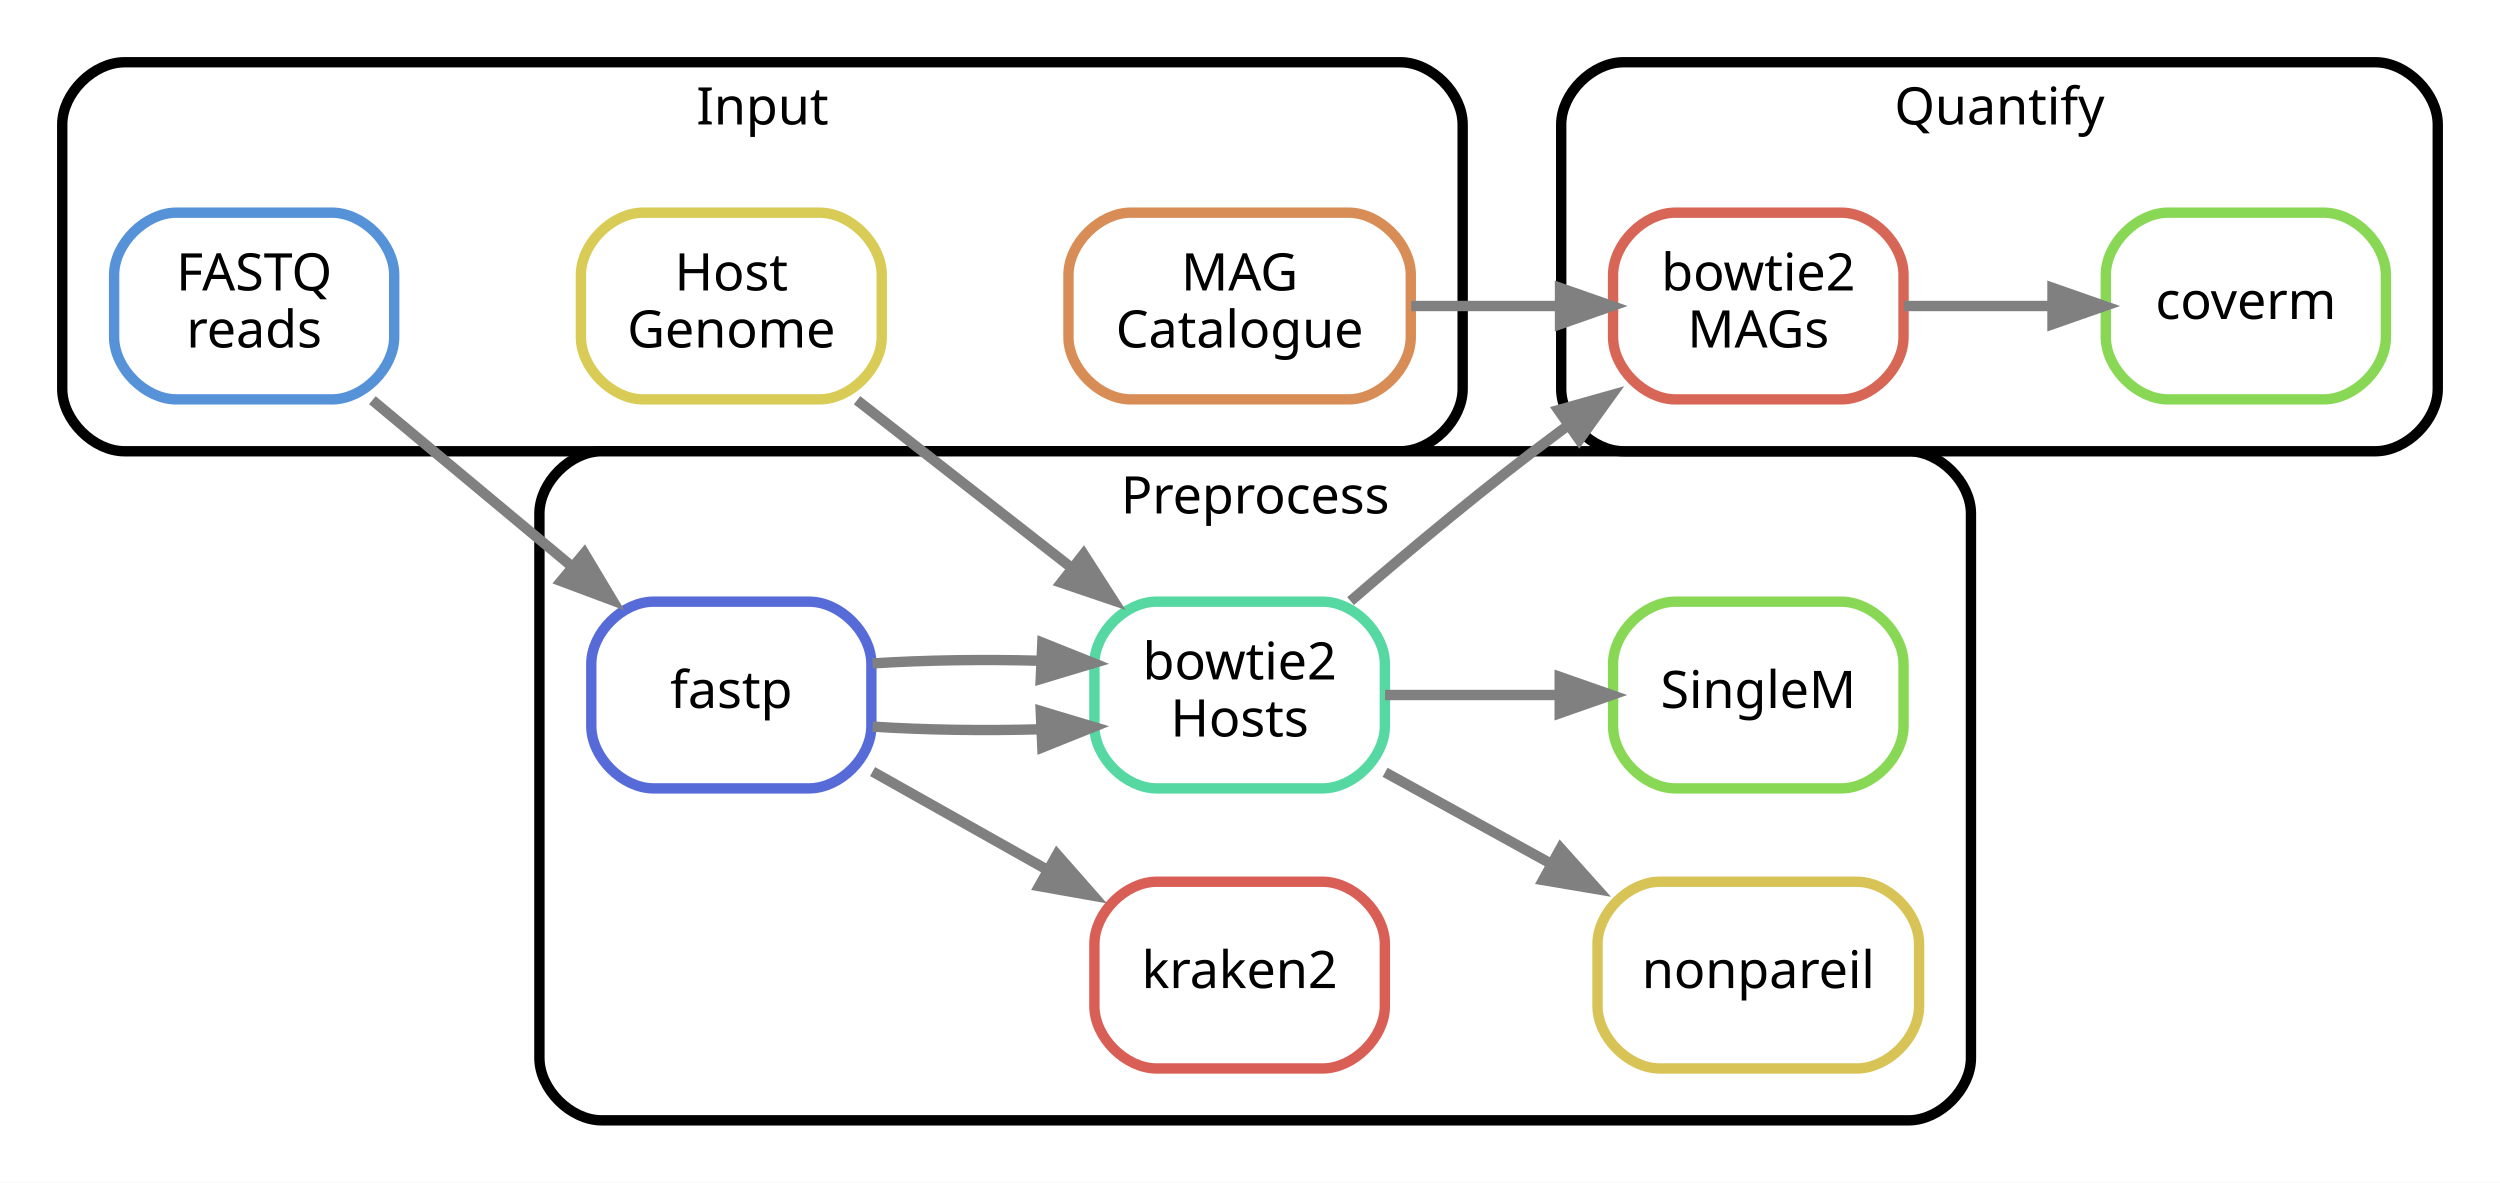
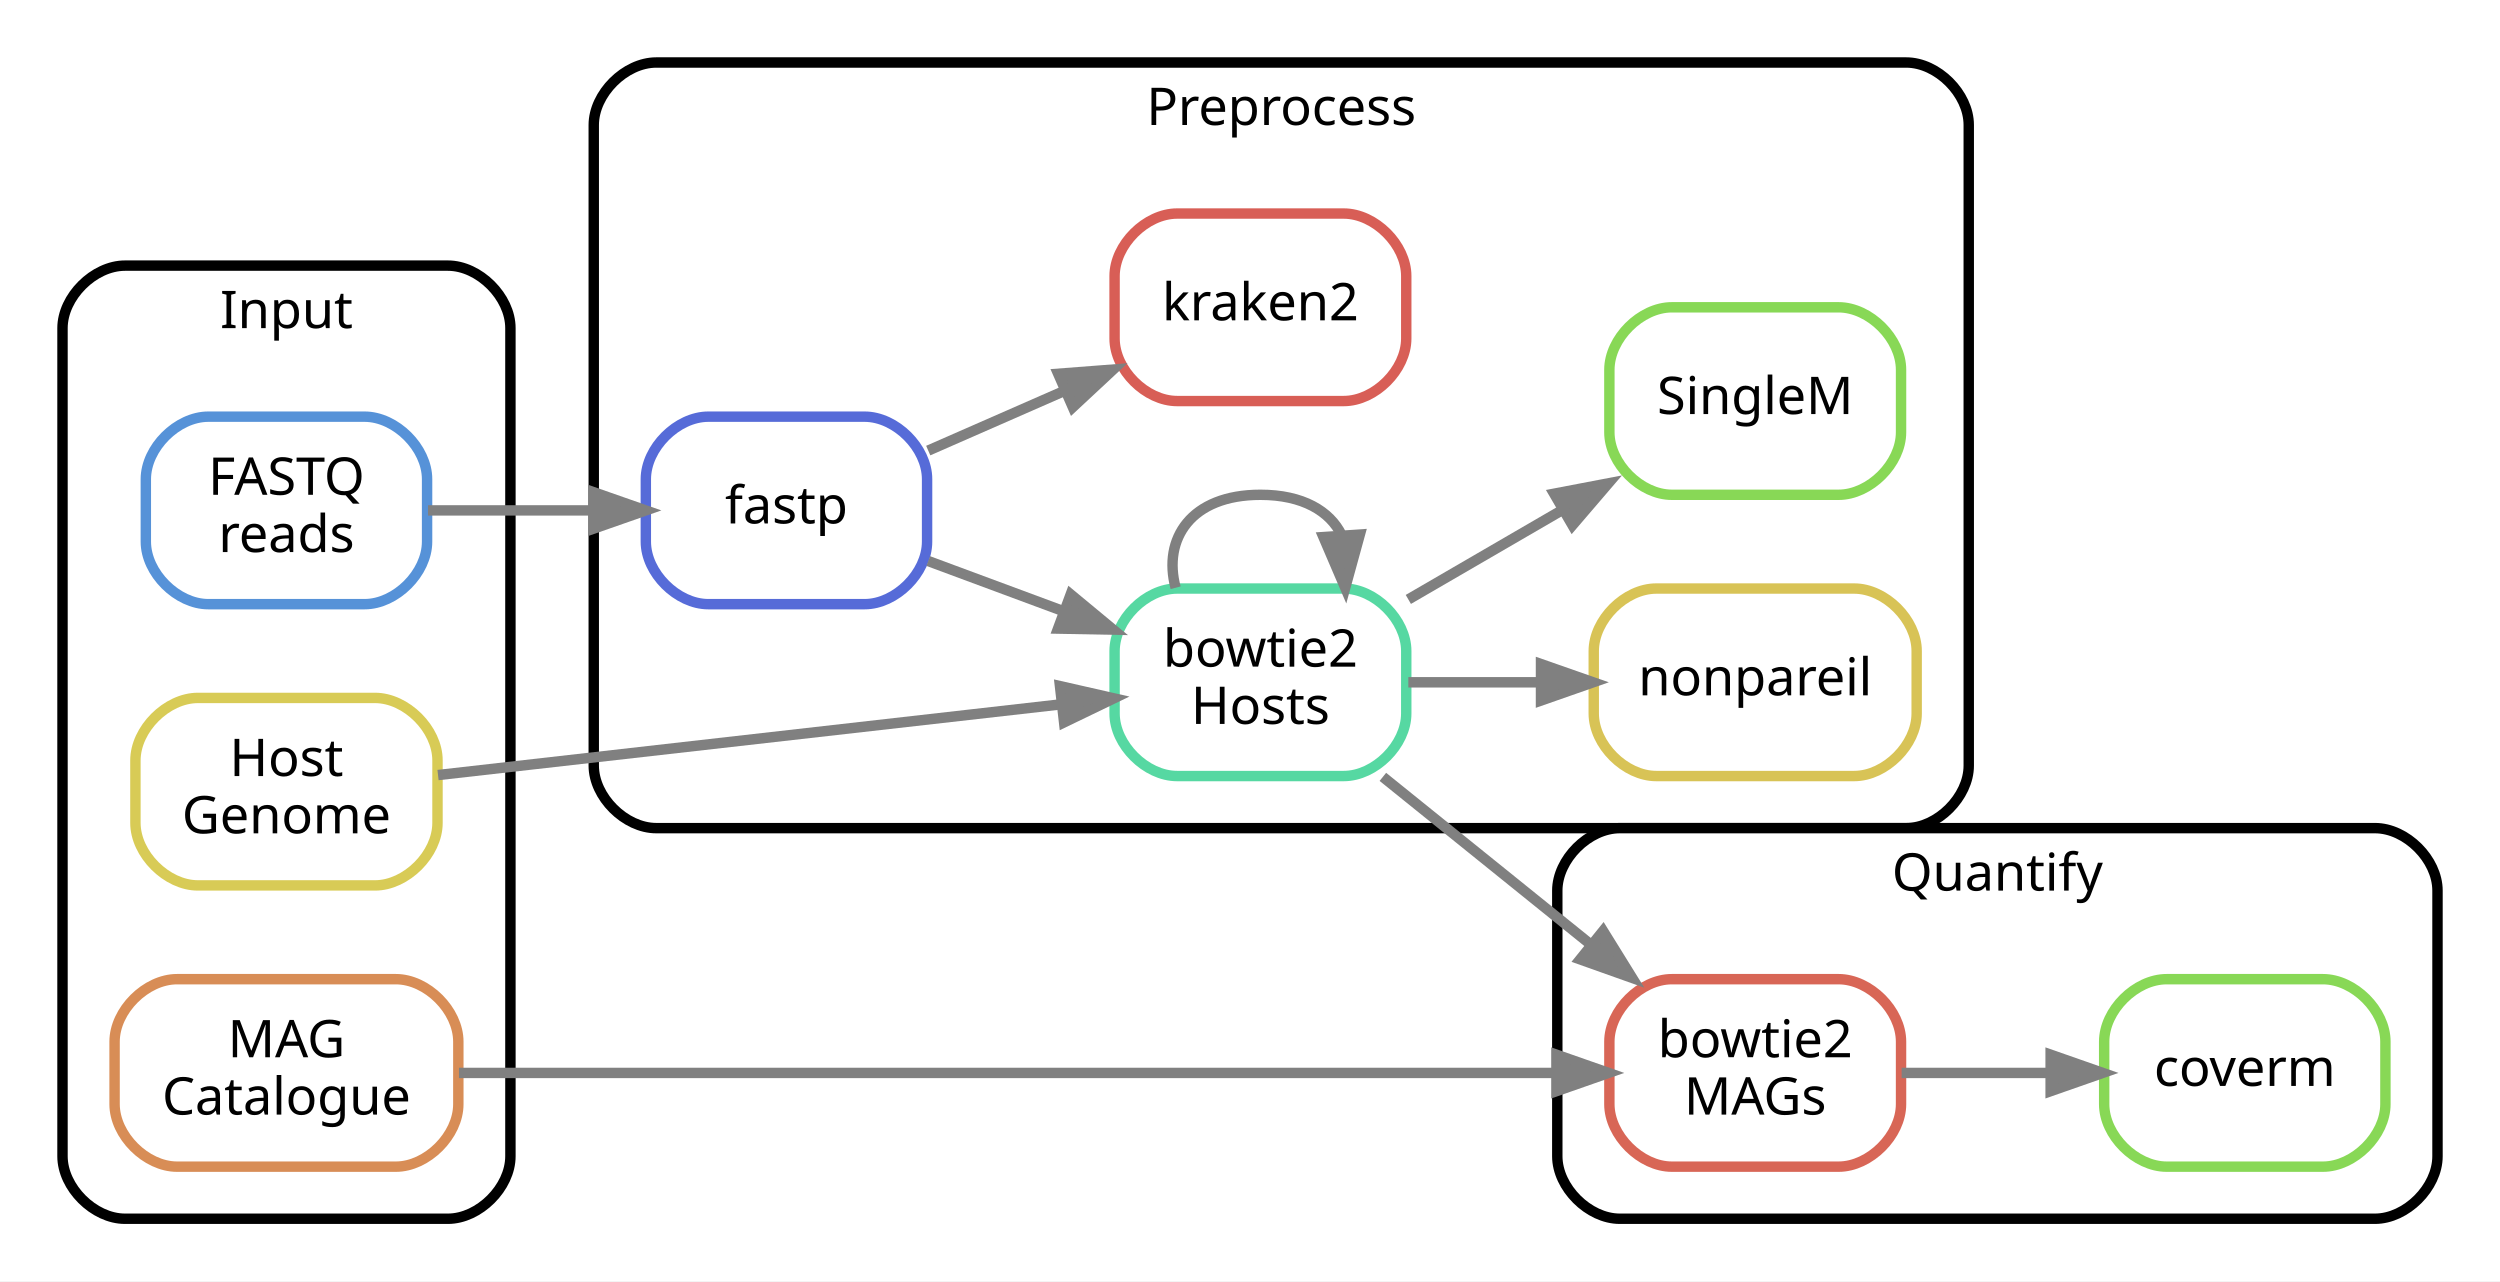
- <svg xmlns="http://www.w3.org/2000/svg" width="482pt" height="228pt" viewBox="0.00 0.00 482.00 228.00">
-   <g id="graph0" class="graph" transform="scale(1 1) rotate(0) translate(4 224)">
-     <polygon fill="white" stroke="transparent" points="-4,4 -4,-224 478,-224 478,4 -4,4" />
+ <svg xmlns="http://www.w3.org/2000/svg" width="480pt" height="246pt" viewBox="0.00 0.00 480.00 246.00">
+   <g id="graph0" class="graph" transform="scale(1 1) rotate(0) translate(4 242)">
+     <polygon fill="white" stroke="transparent" points="-4,4 -4,-242 476,-242 476,4 -4,4" />
    <g id="clust1" class="cluster">
-       <path fill="white" stroke="black" stroke-width="2" d="M20,-137C20,-137 266,-137 266,-137 272,-137 278,-143 278,-149 278,-149 278,-200 278,-200 278,-206 272,-212 266,-212 266,-212 20,-212 20,-212 14,-212 8,-206 8,-200 8,-200 8,-149 8,-149 8,-143 14,-137 20,-137" />
-       <text text-anchor="middle" x="143" y="-200" font-family="sans" font-size="10.00">Input</text>
+       <path fill="white" stroke="black" stroke-width="2" d="M20,-8C20,-8 82,-8 82,-8 88,-8 94,-14 94,-20 94,-20 94,-179 94,-179 94,-185 88,-191 82,-191 82,-191 20,-191 20,-191 14,-191 8,-185 8,-179 8,-179 8,-20 8,-20 8,-14 14,-8 20,-8" />
+       <text text-anchor="middle" x="51" y="-179" font-family="sans" font-size="10.00">Input</text>
    </g>
    <g id="clust2" class="cluster">
-       <path fill="white" stroke="black" stroke-width="2" d="M112,-8C112,-8 364,-8 364,-8 370,-8 376,-14 376,-20 376,-20 376,-125 376,-125 376,-131 370,-137 364,-137 364,-137 112,-137 112,-137 106,-137 100,-131 100,-125 100,-125 100,-20 100,-20 100,-14 106,-8 112,-8" />
-       <text text-anchor="middle" x="238" y="-125" font-family="sans" font-size="10.00">Preprocess</text>
+       <path fill="white" stroke="black" stroke-width="2" d="M122,-83C122,-83 362,-83 362,-83 368,-83 374,-89 374,-95 374,-95 374,-218 374,-218 374,-224 368,-230 362,-230 362,-230 122,-230 122,-230 116,-230 110,-224 110,-218 110,-218 110,-95 110,-95 110,-89 116,-83 122,-83" />
+       <text text-anchor="middle" x="242" y="-218" font-family="sans" font-size="10.00">Preprocess</text>
    </g>
    <g id="clust3" class="cluster">
-       <path fill="white" stroke="black" stroke-width="2" d="M309,-137C309,-137 454,-137 454,-137 460,-137 466,-143 466,-149 466,-149 466,-200 466,-200 466,-206 460,-212 454,-212 454,-212 309,-212 309,-212 303,-212 297,-206 297,-200 297,-200 297,-149 297,-149 297,-143 303,-137 309,-137" />
-       <text text-anchor="middle" x="381.5" y="-200" font-family="sans" font-size="10.00">Quantify</text>
+       <path fill="white" stroke="black" stroke-width="2" d="M307,-8C307,-8 452,-8 452,-8 458,-8 464,-14 464,-20 464,-20 464,-71 464,-71 464,-77 458,-83 452,-83 452,-83 307,-83 307,-83 301,-83 295,-77 295,-71 295,-71 295,-20 295,-20 295,-14 301,-8 307,-8" />
+       <text text-anchor="middle" x="379.5" y="-71" font-family="sans" font-size="10.00">Quantify</text>
    </g>
    <g id="node1" class="node">
-       <path fill="none" stroke="#5692d8" stroke-width="2" d="M60,-183C60,-183 30,-183 30,-183 24,-183 18,-177 18,-171 18,-171 18,-159 18,-159 18,-153 24,-147 30,-147 30,-147 60,-147 60,-147 66,-147 72,-153 72,-159 72,-159 72,-171 72,-171 72,-177 66,-183 60,-183" />
-       <text text-anchor="middle" x="45" y="-168" font-family="sans" font-size="10.00">FASTQ</text>
-       <text text-anchor="middle" x="45" y="-157" font-family="sans" font-size="10.00">reads</text>
+       <path fill="none" stroke="#5692d8" stroke-width="2" d="M66,-162C66,-162 36,-162 36,-162 30,-162 24,-156 24,-150 24,-150 24,-138 24,-138 24,-132 30,-126 36,-126 36,-126 66,-126 66,-126 72,-126 78,-132 78,-138 78,-138 78,-150 78,-150 78,-156 72,-162 66,-162" />
+       <text text-anchor="middle" x="51" y="-147" font-family="sans" font-size="10.00">FASTQ</text>
+       <text text-anchor="middle" x="51" y="-136" font-family="sans" font-size="10.00">reads</text>
    </g>
    <g id="node4" class="node">
-       <path fill="none" stroke="#566bd8" stroke-width="2" d="M152,-108C152,-108 122,-108 122,-108 116,-108 110,-102 110,-96 110,-96 110,-84 110,-84 110,-78 116,-72 122,-72 122,-72 152,-72 152,-72 158,-72 164,-78 164,-84 164,-84 164,-96 164,-96 164,-102 158,-108 152,-108" />
-       <text text-anchor="middle" x="137" y="-87.5" font-family="sans" font-size="10.00">fastp</text>
+       <path fill="none" stroke="#566bd8" stroke-width="2" d="M162,-162C162,-162 132,-162 132,-162 126,-162 120,-156 120,-150 120,-150 120,-138 120,-138 120,-132 126,-126 132,-126 132,-126 162,-126 162,-126 168,-126 174,-132 174,-138 174,-138 174,-150 174,-150 174,-156 168,-162 162,-162" />
+       <text text-anchor="middle" x="147" y="-141.5" font-family="sans" font-size="10.00">fastp</text>
+     </g>
+     <g id="edge1" class="edge">
+       <path fill="none" stroke="grey" stroke-width="2" d="M78.18,-144C87.96,-144 99.25,-144 109.77,-144" />
+       <polygon fill="grey" stroke="grey" stroke-width="2" points="109.96,-147.5 119.96,-144 109.96,-140.5 109.96,-147.5" />
+     </g>
+     <g id="node2" class="node">
+       <path fill="none" stroke="#d88d56" stroke-width="2" d="M72,-54C72,-54 30,-54 30,-54 24,-54 18,-48 18,-42 18,-42 18,-30 18,-30 18,-24 24,-18 30,-18 30,-18 72,-18 72,-18 78,-18 84,-24 84,-30 84,-30 84,-42 84,-42 84,-48 78,-54 72,-54" />
+       <text text-anchor="middle" x="51" y="-39" font-family="sans" font-size="10.00">MAG</text>
+       <text text-anchor="middle" x="51" y="-28" font-family="sans" font-size="10.00">Catalogue</text>
+     </g>
+     <g id="node9" class="node">
+       <path fill="none" stroke="#d86656" stroke-width="2" d="M349,-54C349,-54 317,-54 317,-54 311,-54 305,-48 305,-42 305,-42 305,-30 305,-30 305,-24 311,-18 317,-18 317,-18 349,-18 349,-18 355,-18 361,-24 361,-30 361,-30 361,-42 361,-42 361,-48 355,-54 349,-54" />
+       <text text-anchor="middle" x="333" y="-39" font-family="sans" font-size="10.00">bowtie2</text>
+       <text text-anchor="middle" x="333" y="-28" font-family="sans" font-size="10.00">MAGs</text>
+     </g>
+     <g id="edge3" class="edge">
+       <path fill="none" stroke="grey" stroke-width="2" d="M84.12,-36C136.34,-36 239.39,-36 294.75,-36" />
+       <polygon fill="grey" stroke="grey" stroke-width="2" points="294.83,-39.5 304.83,-36 294.83,-32.5 294.83,-39.5" />
+     </g>
+     <g id="node3" class="node">
+       <path fill="none" stroke="#d8cb56" stroke-width="2" d="M68,-108C68,-108 34,-108 34,-108 28,-108 22,-102 22,-96 22,-96 22,-84 22,-84 22,-78 28,-72 34,-72 34,-72 68,-72 68,-72 74,-72 80,-78 80,-84 80,-84 80,-96 80,-96 80,-102 74,-108 68,-108" />
+       <text text-anchor="middle" x="51" y="-93" font-family="sans" font-size="10.00">Host</text>
+       <text text-anchor="middle" x="51" y="-82" font-family="sans" font-size="10.00">Genome</text>
+     </g>
+     <g id="node5" class="node">
+       <path fill="none" stroke="#56d8a2" stroke-width="2" d="M254,-129C254,-129 222,-129 222,-129 216,-129 210,-123 210,-117 210,-117 210,-105 210,-105 210,-99 216,-93 222,-93 222,-93 254,-93 254,-93 260,-93 266,-99 266,-105 266,-105 266,-117 266,-117 266,-123 260,-129 254,-129" />
+       <text text-anchor="middle" x="238" y="-114" font-family="sans" font-size="10.00">bowtie2</text>
+       <text text-anchor="middle" x="238" y="-103" font-family="sans" font-size="10.00">Hosts</text>
    </g>
    <g id="edge2" class="edge">
-       <path fill="none" stroke="grey" stroke-width="2" d="M67.79,-146.84C79.31,-137.24 93.63,-125.31 106.17,-114.86" />
-       <polygon fill="grey" stroke="grey" stroke-width="2" points="108.66,-117.34 114.1,-108.25 104.18,-111.96 108.66,-117.34" />
+       <path fill="none" stroke="grey" stroke-width="2" d="M80.1,-93.19C111.98,-96.81 164.11,-102.73 199.46,-106.74" />
+       <polygon fill="grey" stroke="grey" stroke-width="2" points="199.51,-110.27 209.85,-107.92 200.3,-103.31 199.51,-110.27" />
    </g>
-     <g id="node2" class="node">
-       <path fill="none" stroke="#d88d56" stroke-width="2" d="M256,-183C256,-183 214,-183 214,-183 208,-183 202,-177 202,-171 202,-171 202,-159 202,-159 202,-153 208,-147 214,-147 214,-147 256,-147 256,-147 262,-147 268,-153 268,-159 268,-159 268,-171 268,-171 268,-177 262,-183 256,-183" />
-       <text text-anchor="middle" x="235" y="-168" font-family="sans" font-size="10.00">MAG</text>
-       <text text-anchor="middle" x="235" y="-157" font-family="sans" font-size="10.00">Catalogue</text>
+     <g id="edge6" class="edge">
+       <path fill="none" stroke="grey" stroke-width="2" d="M174.22,-134.28C182.34,-131.27 191.45,-127.89 200.15,-124.66" />
+       <polygon fill="grey" stroke="grey" stroke-width="2" points="201.57,-127.87 209.73,-121.11 199.14,-121.31 201.57,-127.87" />
    </g>
-     <g id="node9" class="node">
-       <path fill="none" stroke="#d86656" stroke-width="2" d="M351,-183C351,-183 319,-183 319,-183 313,-183 307,-177 307,-171 307,-171 307,-159 307,-159 307,-153 313,-147 319,-147 319,-147 351,-147 351,-147 357,-147 363,-153 363,-159 363,-159 363,-171 363,-171 363,-177 357,-183 351,-183" />
-       <text text-anchor="middle" x="335" y="-168" font-family="sans" font-size="10.00">bowtie2</text>
-       <text text-anchor="middle" x="335" y="-157" font-family="sans" font-size="10.00">MAGs</text>
+     <g id="node8" class="node">
+       <path fill="none" stroke="#d85e56" stroke-width="2" d="M254,-201C254,-201 222,-201 222,-201 216,-201 210,-195 210,-189 210,-189 210,-177 210,-177 210,-171 216,-165 222,-165 222,-165 254,-165 254,-165 260,-165 266,-171 266,-177 266,-177 266,-189 266,-189 266,-195 260,-201 254,-201" />
+       <text text-anchor="middle" x="238" y="-180.5" font-family="sans" font-size="10.00">kraken2</text>
+     </g>
+     <g id="edge5" class="edge">
+       <path fill="none" stroke="grey" stroke-width="2" d="M174.22,-155.49C182.43,-159.09 191.64,-163.12 200.43,-166.98" />
+       <polygon fill="grey" stroke="grey" stroke-width="2" points="199.17,-170.24 209.73,-171.05 201.98,-163.83 199.17,-170.24" />
    </g>
    <g id="edge4" class="edge">
-       <path fill="none" stroke="grey" stroke-width="2" d="M268.09,-165C277.17,-165 287.14,-165 296.52,-165" />
-       <polygon fill="grey" stroke="grey" stroke-width="2" points="296.77,-168.5 306.77,-165 296.77,-161.5 296.77,-168.5" />
-     </g>
-     <g id="node3" class="node">
-       <path fill="none" stroke="#d8cb56" stroke-width="2" d="M154,-183C154,-183 120,-183 120,-183 114,-183 108,-177 108,-171 108,-171 108,-159 108,-159 108,-153 114,-147 120,-147 120,-147 154,-147 154,-147 160,-147 166,-153 166,-159 166,-159 166,-171 166,-171 166,-177 160,-183 154,-183" />
-       <text text-anchor="middle" x="137" y="-168" font-family="sans" font-size="10.00">Host</text>
-       <text text-anchor="middle" x="137" y="-157" font-family="sans" font-size="10.00">Genome</text>
-     </g>
-     <g id="node5" class="node">
-       <path fill="none" stroke="#56d8a2" stroke-width="2" d="M251,-108C251,-108 219,-108 219,-108 213,-108 207,-102 207,-96 207,-96 207,-84 207,-84 207,-78 213,-72 219,-72 219,-72 251,-72 251,-72 257,-72 263,-78 263,-84 263,-84 263,-96 263,-96 263,-102 257,-108 251,-108" />
-       <text text-anchor="middle" x="235" y="-93" font-family="sans" font-size="10.00">bowtie2</text>
-       <text text-anchor="middle" x="235" y="-82" font-family="sans" font-size="10.00">Hosts</text>
-     </g>
-     <g id="edge3" class="edge">
-       <path fill="none" stroke="grey" stroke-width="2" d="M161.24,-146.84C173.65,-137.15 189.09,-125.08 202.56,-114.56" />
-       <polygon fill="grey" stroke="grey" stroke-width="2" points="204.92,-117.16 210.64,-108.25 200.61,-111.65 204.92,-117.16" />
-     </g>
-     <g id="edge1" class="edge">
-       <path fill="none" stroke="grey" stroke-width="2" d="M164.23,-83.91C174.25,-83.26 185.86,-83.09 196.71,-83.4" />
-       <polygon fill="grey" stroke="grey" stroke-width="2" points="196.65,-86.9 206.8,-83.85 196.96,-79.91 196.65,-86.9" />
-     </g>
-     <g id="edge6" class="edge">
-       <path fill="none" stroke="grey" stroke-width="2" d="M164.23,-96.09C174.25,-96.74 185.86,-96.91 196.71,-96.6" />
-       <polygon fill="grey" stroke="grey" stroke-width="2" points="196.96,-100.09 206.8,-96.15 196.65,-93.1 196.96,-100.09" />
-     </g>
-     <g id="node8" class="node">
-       <path fill="none" stroke="#d85e56" stroke-width="2" d="M251,-54C251,-54 219,-54 219,-54 213,-54 207,-48 207,-42 207,-42 207,-30 207,-30 207,-24 213,-18 219,-18 219,-18 251,-18 251,-18 257,-18 263,-24 263,-30 263,-30 263,-42 263,-42 263,-48 257,-54 251,-54" />
-       <text text-anchor="middle" x="235" y="-33.5" font-family="sans" font-size="10.00">kraken2</text>
-     </g>
-     <g id="edge5" class="edge">
-       <path fill="none" stroke="grey" stroke-width="2" d="M164.23,-75.24C174.66,-69.38 186.82,-62.54 198.05,-56.22" />
-       <polygon fill="grey" stroke="grey" stroke-width="2" points="199.8,-59.26 206.8,-51.3 196.36,-53.15 199.8,-59.26" />
+       <path fill="none" stroke="grey" stroke-width="2" d="M221.72,-129.15C219.21,-138.54 224.64,-147 238,-147 246.14,-147 251.34,-143.86 253.59,-139.28" />
+       <polygon fill="grey" stroke="grey" stroke-width="2" points="257.09,-139.37 254.28,-129.15 250.1,-138.89 257.09,-139.37" />
    </g>
    <g id="node6" class="node">
-       <path fill="none" stroke="#d8c356" stroke-width="2" d="M354,-54C354,-54 316,-54 316,-54 310,-54 304,-48 304,-42 304,-42 304,-30 304,-30 304,-24 310,-18 316,-18 316,-18 354,-18 354,-18 360,-18 366,-24 366,-30 366,-30 366,-42 366,-42 366,-48 360,-54 354,-54" />
-       <text text-anchor="middle" x="335" y="-33.5" font-family="sans" font-size="10.00">nonpareil</text>
+       <path fill="none" stroke="#d8c356" stroke-width="2" d="M352,-129C352,-129 314,-129 314,-129 308,-129 302,-123 302,-117 302,-117 302,-105 302,-105 302,-99 308,-93 314,-93 314,-93 352,-93 352,-93 358,-93 364,-99 364,-105 364,-105 364,-117 364,-117 364,-123 358,-129 352,-129" />
+       <text text-anchor="middle" x="333" y="-108.5" font-family="sans" font-size="10.00">nonpareil</text>
    </g>
    <g id="edge7" class="edge">
-       <path fill="none" stroke="grey" stroke-width="2" d="M263.04,-75.1C272.95,-69.64 284.38,-63.34 295.13,-57.42" />
-       <polygon fill="grey" stroke="grey" stroke-width="2" points="296.88,-60.45 303.95,-52.56 293.5,-54.32 296.88,-60.45" />
+       <path fill="none" stroke="grey" stroke-width="2" d="M266.4,-111C274.32,-111 283.14,-111 291.68,-111" />
+       <polygon fill="grey" stroke="grey" stroke-width="2" points="291.87,-114.5 301.87,-111 291.87,-107.5 291.87,-114.5" />
    </g>
    <g id="node7" class="node">
-       <path fill="none" stroke="#88d856" stroke-width="2" d="M351,-108C351,-108 319,-108 319,-108 313,-108 307,-102 307,-96 307,-96 307,-84 307,-84 307,-78 313,-72 319,-72 319,-72 351,-72 351,-72 357,-72 363,-78 363,-84 363,-84 363,-96 363,-96 363,-102 357,-108 351,-108" />
-       <text text-anchor="middle" x="335" y="-87.5" font-family="sans" font-size="10.00">SingleM</text>
+       <path fill="none" stroke="#88d856" stroke-width="2" d="M349,-183C349,-183 317,-183 317,-183 311,-183 305,-177 305,-171 305,-171 305,-159 305,-159 305,-153 311,-147 317,-147 317,-147 349,-147 349,-147 355,-147 361,-153 361,-159 361,-159 361,-171 361,-171 361,-177 355,-183 349,-183" />
+       <text text-anchor="middle" x="333" y="-162.5" font-family="sans" font-size="10.00">SingleM</text>
    </g>
    <g id="edge8" class="edge">
-       <path fill="none" stroke="grey" stroke-width="2" d="M263.04,-90C273.34,-90 285.28,-90 296.39,-90" />
-       <polygon fill="grey" stroke="grey" stroke-width="2" points="296.71,-93.5 306.71,-90 296.71,-86.5 296.71,-93.5" />
+       <path fill="none" stroke="grey" stroke-width="2" d="M266.4,-126.91C275.67,-132.29 286.17,-138.39 296,-144.1" />
+       <polygon fill="grey" stroke="grey" stroke-width="2" points="294.39,-147.21 304.8,-149.2 297.91,-141.16 294.39,-147.21" />
    </g>
    <g id="edge10" class="edge">
-       <path fill="none" stroke="grey" stroke-width="2" d="M256.39,-108.11C268.01,-118.15 283.01,-130.67 297,-141 297.48,-141.36 297.97,-141.71 298.46,-142.07" />
-       <polygon fill="grey" stroke="grey" stroke-width="2" points="296.46,-144.94 306.67,-147.81 300.48,-139.21 296.46,-144.94" />
+       <path fill="none" stroke="grey" stroke-width="2" d="M261.51,-92.84C273.53,-83.15 288.5,-71.08 301.54,-60.56" />
+       <polygon fill="grey" stroke="grey" stroke-width="2" points="303.79,-63.25 309.37,-54.25 299.39,-57.8 303.79,-63.25" />
    </g>
    <g id="node10" class="node">
-       <path fill="none" stroke="#88d856" stroke-width="2" d="M444,-183C444,-183 414,-183 414,-183 408,-183 402,-177 402,-171 402,-171 402,-159 402,-159 402,-153 408,-147 414,-147 414,-147 444,-147 444,-147 450,-147 456,-153 456,-159 456,-159 456,-171 456,-171 456,-177 450,-183 444,-183" />
-       <text text-anchor="middle" x="429" y="-162.5" font-family="sans" font-size="10.00">coverm</text>
+       <path fill="none" stroke="#88d856" stroke-width="2" d="M442,-54C442,-54 412,-54 412,-54 406,-54 400,-48 400,-42 400,-42 400,-30 400,-30 400,-24 406,-18 412,-18 412,-18 442,-18 442,-18 448,-18 454,-24 454,-30 454,-30 454,-42 454,-42 454,-48 448,-54 442,-54" />
+       <text text-anchor="middle" x="427" y="-33.5" font-family="sans" font-size="10.00">coverm</text>
    </g>
    <g id="edge9" class="edge">
-       <path fill="none" stroke="grey" stroke-width="2" d="M363.11,-165C372.06,-165 382.17,-165 391.69,-165" />
-       <polygon fill="grey" stroke="grey" stroke-width="2" points="391.72,-168.5 401.72,-165 391.72,-161.5 391.72,-168.5" />
+       <path fill="none" stroke="grey" stroke-width="2" d="M361.11,-36C370.06,-36 380.17,-36 389.69,-36" />
+       <polygon fill="grey" stroke="grey" stroke-width="2" points="389.72,-39.5 399.72,-36 389.72,-32.5 389.72,-39.5" />
    </g>
  </g>
</svg>
